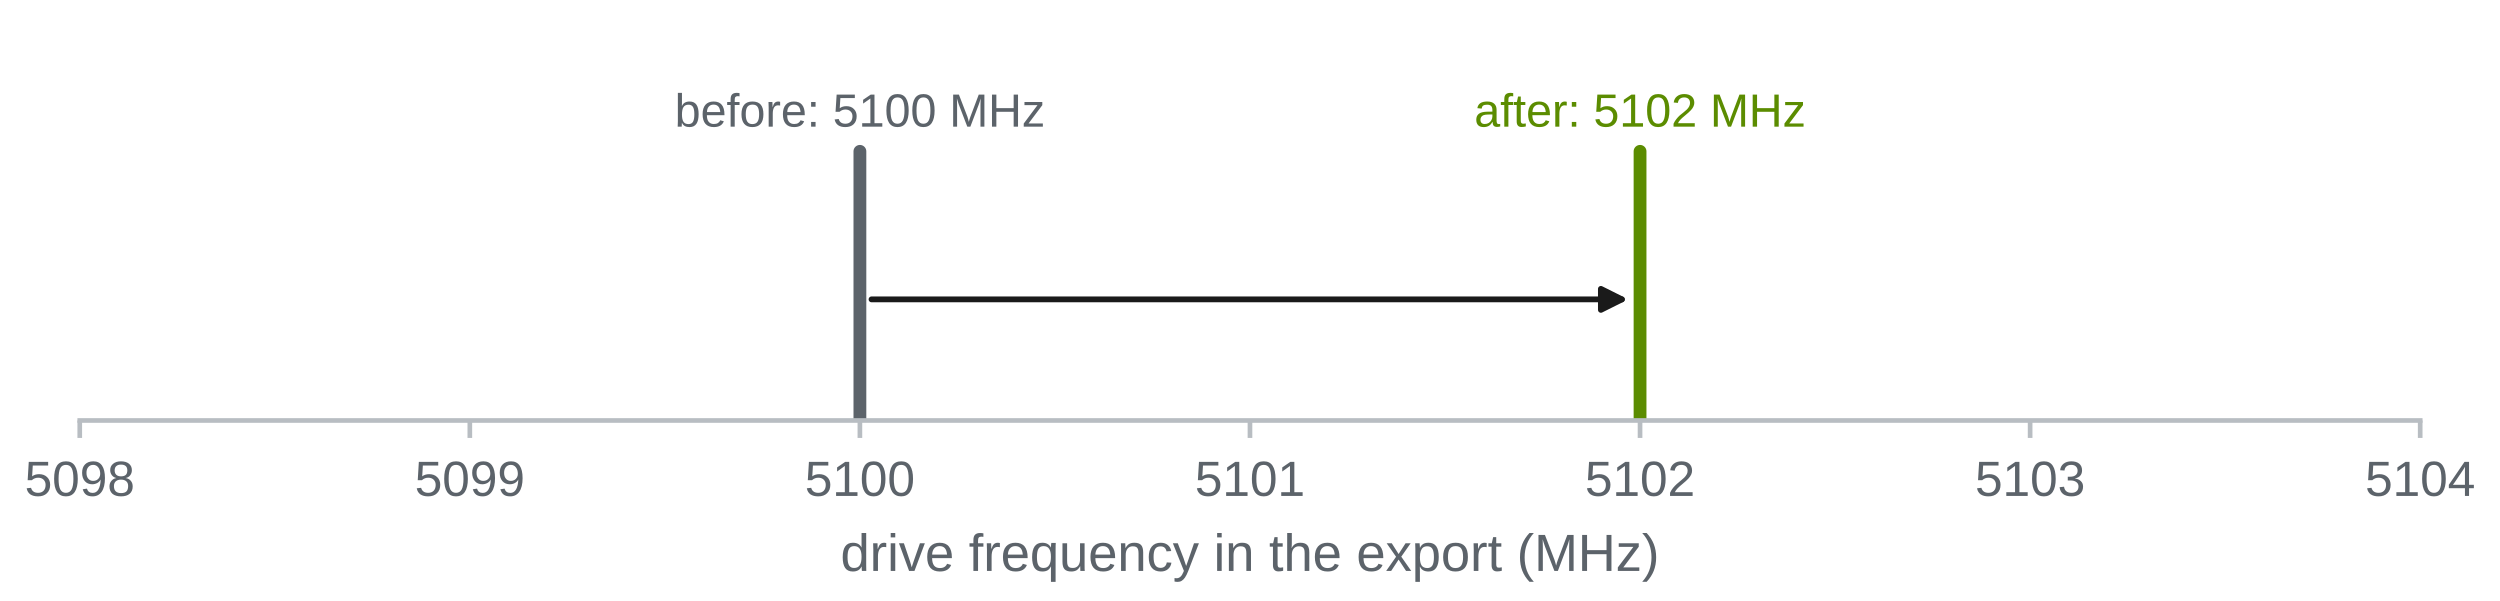
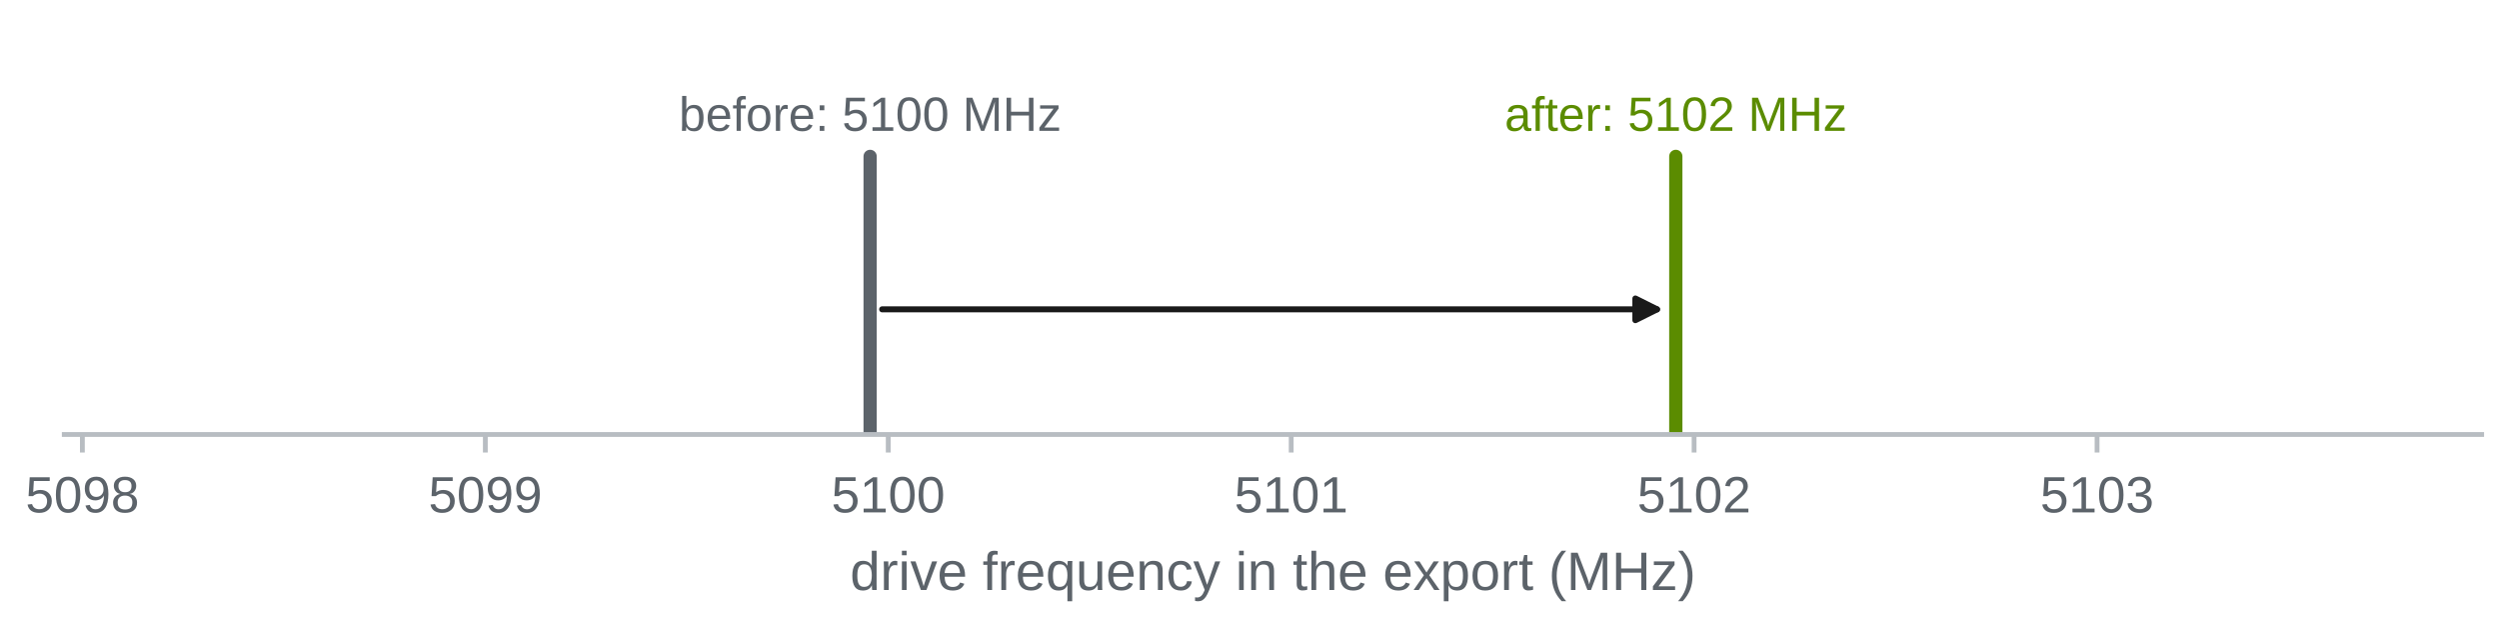
- <svg xmlns="http://www.w3.org/2000/svg" xmlns:xlink="http://www.w3.org/1999/xlink" role="img" aria-labelledby="title desc" width="429.15pt" height="103.06pt" viewBox="0 0 429.15 103.06" version="1.1">
+ <svg xmlns="http://www.w3.org/2000/svg" xmlns:xlink="http://www.w3.org/1999/xlink" role="img" aria-labelledby="title desc" width="415.32pt" height="103.06pt" viewBox="0 0 415.32 103.06" version="1.1">
  <defs>
    <style type="text/css">*{stroke-linejoin: round; stroke-linecap: butt}</style>
  </defs>
  <g id="figure_1">
    <g id="patch_1">
-       <path d="M 0 103.06 L 429.15 103.06 L 429.15 0 L 0 0 L 0 103.06 z " style="fill: none" />
+       <path d="M 0 103.06 L 415.32 103.06 L 415.32 0 L 0 0 L 0 103.06 z " style="fill: none" />
    </g>
    <g id="axes_1">
      <g id="patch_2">
-         <path d="M 13.69 72.18 L 415.45 72.18 L 415.45 2.88 L 13.69 2.88 L 13.69 72.18 z " style="fill: none" />
+         <path d="M 10.68 72.18 L 412.44 72.18 L 412.44 2.88 L 10.68 2.88 L 10.68 72.18 z " style="fill: none" />
      </g>
      <g id="matplotlib.axis_1">
        <g id="xtick_1">
          <g id="line2d_1">
            <defs>
              <path id="m5b935c8b90" d="M 0 0 L 0 3 " style="stroke: #b8bdc2; stroke-width: 0.8" />
            </defs>
            <g>
              <use xlink:href="#m5b935c8b90" x="13.69" y="72.18" style="fill: #b8bdc2; stroke: #b8bdc2; stroke-width: 0.8" />
            </g>
          </g>
          <g id="text_1">
            <text style="font-size: 8.5px; font-family:NVIDIA, Arial, Helvetica, sans-serif; text-anchor: middle; fill: #5c636a" x="13.69" y="85.13" transform="rotate(-0 13.69 85.13)">5098</text>
          </g>
        </g>
        <g id="xtick_2">
          <g id="line2d_2">
            <g>
-               <use xlink:href="#m5b935c8b90" x="80.65" y="72.18" style="fill: #b8bdc2; stroke: #b8bdc2; stroke-width: 0.8" />
+               <use xlink:href="#m5b935c8b90" x="80.66" y="72.18" style="fill: #b8bdc2; stroke: #b8bdc2; stroke-width: 0.8" />
            </g>
          </g>
          <g id="text_2">
-             <text style="font-size: 8.5px; font-family:NVIDIA, Arial, Helvetica, sans-serif; text-anchor: middle; fill: #5c636a" x="80.65" y="85.13" transform="rotate(-0 80.65 85.13)">5099</text>
+             <text style="font-size: 8.5px; font-family:NVIDIA, Arial, Helvetica, sans-serif; text-anchor: middle; fill: #5c636a" x="80.66" y="85.13" transform="rotate(-0 80.66 85.13)">5099</text>
          </g>
        </g>
        <g id="xtick_3">
          <g id="line2d_3">
            <g>
-               <use xlink:href="#m5b935c8b90" x="147.61" y="72.18" style="fill: #b8bdc2; stroke: #b8bdc2; stroke-width: 0.8" />
+               <use xlink:href="#m5b935c8b90" x="147.62" y="72.18" style="fill: #b8bdc2; stroke: #b8bdc2; stroke-width: 0.8" />
            </g>
          </g>
          <g id="text_3">
-             <text style="font-size: 8.5px; font-family:NVIDIA, Arial, Helvetica, sans-serif; text-anchor: middle; fill: #5c636a" x="147.61" y="85.13" transform="rotate(-0 147.61 85.13)">5100</text>
+             <text style="font-size: 8.5px; font-family:NVIDIA, Arial, Helvetica, sans-serif; text-anchor: middle; fill: #5c636a" x="147.62" y="85.13" transform="rotate(-0 147.62 85.13)">5100</text>
          </g>
        </g>
        <g id="xtick_4">
          <g id="line2d_4">
            <g>
-               <use xlink:href="#m5b935c8b90" x="214.57" y="72.18" style="fill: #b8bdc2; stroke: #b8bdc2; stroke-width: 0.8" />
+               <use xlink:href="#m5b935c8b90" x="214.59" y="72.18" style="fill: #b8bdc2; stroke: #b8bdc2; stroke-width: 0.8" />
            </g>
          </g>
          <g id="text_4">
-             <text style="font-size: 8.5px; font-family:NVIDIA, Arial, Helvetica, sans-serif; text-anchor: middle; fill: #5c636a" x="214.57" y="85.13" transform="rotate(-0 214.57 85.13)">5101</text>
+             <text style="font-size: 8.5px; font-family:NVIDIA, Arial, Helvetica, sans-serif; text-anchor: middle; fill: #5c636a" x="214.59" y="85.13" transform="rotate(-0 214.59 85.13)">5101</text>
          </g>
        </g>
        <g id="xtick_5">
          <g id="line2d_5">
            <g>
-               <use xlink:href="#m5b935c8b90" x="281.53" y="72.18" style="fill: #b8bdc2; stroke: #b8bdc2; stroke-width: 0.8" />
+               <use xlink:href="#m5b935c8b90" x="281.55" y="72.18" style="fill: #b8bdc2; stroke: #b8bdc2; stroke-width: 0.8" />
            </g>
          </g>
          <g id="text_5">
-             <text style="font-size: 8.5px; font-family:NVIDIA, Arial, Helvetica, sans-serif; text-anchor: middle; fill: #5c636a" x="281.53" y="85.13" transform="rotate(-0 281.53 85.13)">5102</text>
+             <text style="font-size: 8.5px; font-family:NVIDIA, Arial, Helvetica, sans-serif; text-anchor: middle; fill: #5c636a" x="281.55" y="85.13" transform="rotate(-0 281.55 85.13)">5102</text>
          </g>
        </g>
        <g id="xtick_6">
          <g id="line2d_6">
            <g>
-               <use xlink:href="#m5b935c8b90" x="348.49" y="72.18" style="fill: #b8bdc2; stroke: #b8bdc2; stroke-width: 0.8" />
+               <use xlink:href="#m5b935c8b90" x="348.52" y="72.18" style="fill: #b8bdc2; stroke: #b8bdc2; stroke-width: 0.8" />
            </g>
          </g>
          <g id="text_6">
-             <text style="font-size: 8.5px; font-family:NVIDIA, Arial, Helvetica, sans-serif; text-anchor: middle; fill: #5c636a" x="348.49" y="85.13" transform="rotate(-0 348.49 85.13)">5103</text>
+             <text style="font-size: 8.5px; font-family:NVIDIA, Arial, Helvetica, sans-serif; text-anchor: middle; fill: #5c636a" x="348.52" y="85.13" transform="rotate(-0 348.52 85.13)">5103</text>
          </g>
        </g>
-         <g id="xtick_7">
-           <g id="line2d_7">
-             <g>
-               <use xlink:href="#m5b935c8b90" x="415.45" y="72.18" style="fill: #b8bdc2; stroke: #b8bdc2; stroke-width: 0.8" />
-             </g>
-           </g>
-           <g id="text_7">
-             <text style="font-size: 8.5px; font-family:NVIDIA, Arial, Helvetica, sans-serif; text-anchor: middle; fill: #5c636a" x="415.45" y="85.13" transform="rotate(-0 415.45 85.13)">5104</text>
-           </g>
-         </g>
-         <g id="text_8">
-           <text style="font-size: 9px; font-family:NVIDIA, Arial, Helvetica, sans-serif; text-anchor: middle; fill: #5c636a" x="214.57" y="98.01" transform="rotate(-0 214.57 98.01)">drive frequency in the export (MHz)</text>
+         <g id="text_7">
+           <text style="font-size: 9px; font-family:NVIDIA, Arial, Helvetica, sans-serif; text-anchor: middle; fill: #5c636a" x="211.56" y="98.01" transform="rotate(-0 211.56 98.01)">drive frequency in the export (MHz)</text>
        </g>
      </g>
      <g id="matplotlib.axis_2" />
+       <g id="line2d_7">
+         <path d="M 144.61 72.18 L 144.61 25.98 " clip-path="url(#p86c9aaccae)" style="fill: none; stroke: #5c636a; stroke-width: 2.2; stroke-linecap: round" />
+       </g>
      <g id="line2d_8">
-         <path d="M 147.61 72.18 L 147.61 25.98 " clip-path="url(#p1b82e030cd)" style="fill: none; stroke: #5c636a; stroke-width: 2.2; stroke-linecap: round" />
-       </g>
-       <g id="line2d_9">
-         <path d="M 281.53 72.18 L 281.53 25.98 " clip-path="url(#p1b82e030cd)" style="fill: none; stroke: #5b8c00; stroke-width: 2.2; stroke-linecap: round" />
+         <path d="M 278.51 72.18 L 278.51 25.98 " clip-path="url(#p86c9aaccae)" style="fill: none; stroke: #5b8c00; stroke-width: 2.2; stroke-linecap: round" />
      </g>
      <g id="patch_3">
-         <path d="M 13.69 72.18 L 415.45 72.18 " style="fill: none; stroke: #b8bdc2; stroke-width: 0.8; stroke-linejoin: miter; stroke-linecap: square" />
+         <path d="M 10.68 72.18 L 412.44 72.18 " style="fill: none; stroke: #b8bdc2; stroke-width: 0.8; stroke-linejoin: miter; stroke-linecap: square" />
+       </g>
+       <g id="text_8">
+         <text style="font-size: 8px; font-family:NVIDIA, Arial, Helvetica, sans-serif; text-anchor: middle; fill: #5c636a" x="144.61" y="21.74" transform="rotate(-0 144.61 21.74)">before: 5100 MHz</text>
      </g>
      <g id="text_9">
-         <text style="font-size: 8px; font-family:NVIDIA, Arial, Helvetica, sans-serif; text-anchor: middle; fill: #5c636a" x="147.61" y="21.74" transform="rotate(-0 147.61 21.74)">before: 5100 MHz</text>
-       </g>
-       <g id="text_10">
-         <text style="font-size: 8px; font-family:NVIDIA, Arial, Helvetica, sans-serif; text-anchor: middle; fill: #5b8c00" x="281.53" y="21.74" transform="rotate(-0 281.53 21.74)">after: 5102 MHz</text>
+         <text style="font-size: 8px; font-family:NVIDIA, Arial, Helvetica, sans-serif; text-anchor: middle; fill: #5b8c00" x="278.51" y="21.74" transform="rotate(-0 278.51 21.74)">after: 5102 MHz</text>
      </g>
      <g id="patch_4">
-         <path d="M 149.61 51.39 Q 214.57 51.39 278.41 51.39 " style="fill: none; stroke: #1a1a1a; stroke-linecap: round" />
-         <path d="M 274.81 49.59 L 278.41 51.39 L 274.81 53.19 z " style="fill: #1a1a1a; stroke: #1a1a1a; stroke-linecap: round" />
+         <path d="M 146.61 51.39 Q 211.56 51.39 275.39 51.39 " style="fill: none; stroke: #1a1a1a; stroke-linecap: round" />
+         <path d="M 271.79 49.59 L 275.39 51.39 L 271.79 53.19 z " style="fill: #1a1a1a; stroke: #1a1a1a; stroke-linecap: round" />
      </g>
    </g>
  </g>
  <defs>
-     <clipPath id="p1b82e030cd">
-       <rect x="13.69" y="2.88" width="401.76" height="69.3" />
+     <clipPath id="p86c9aaccae">
+       <rect x="10.68" y="2.88" width="401.76" height="69.3" />
    </clipPath>
  </defs>
</svg>
